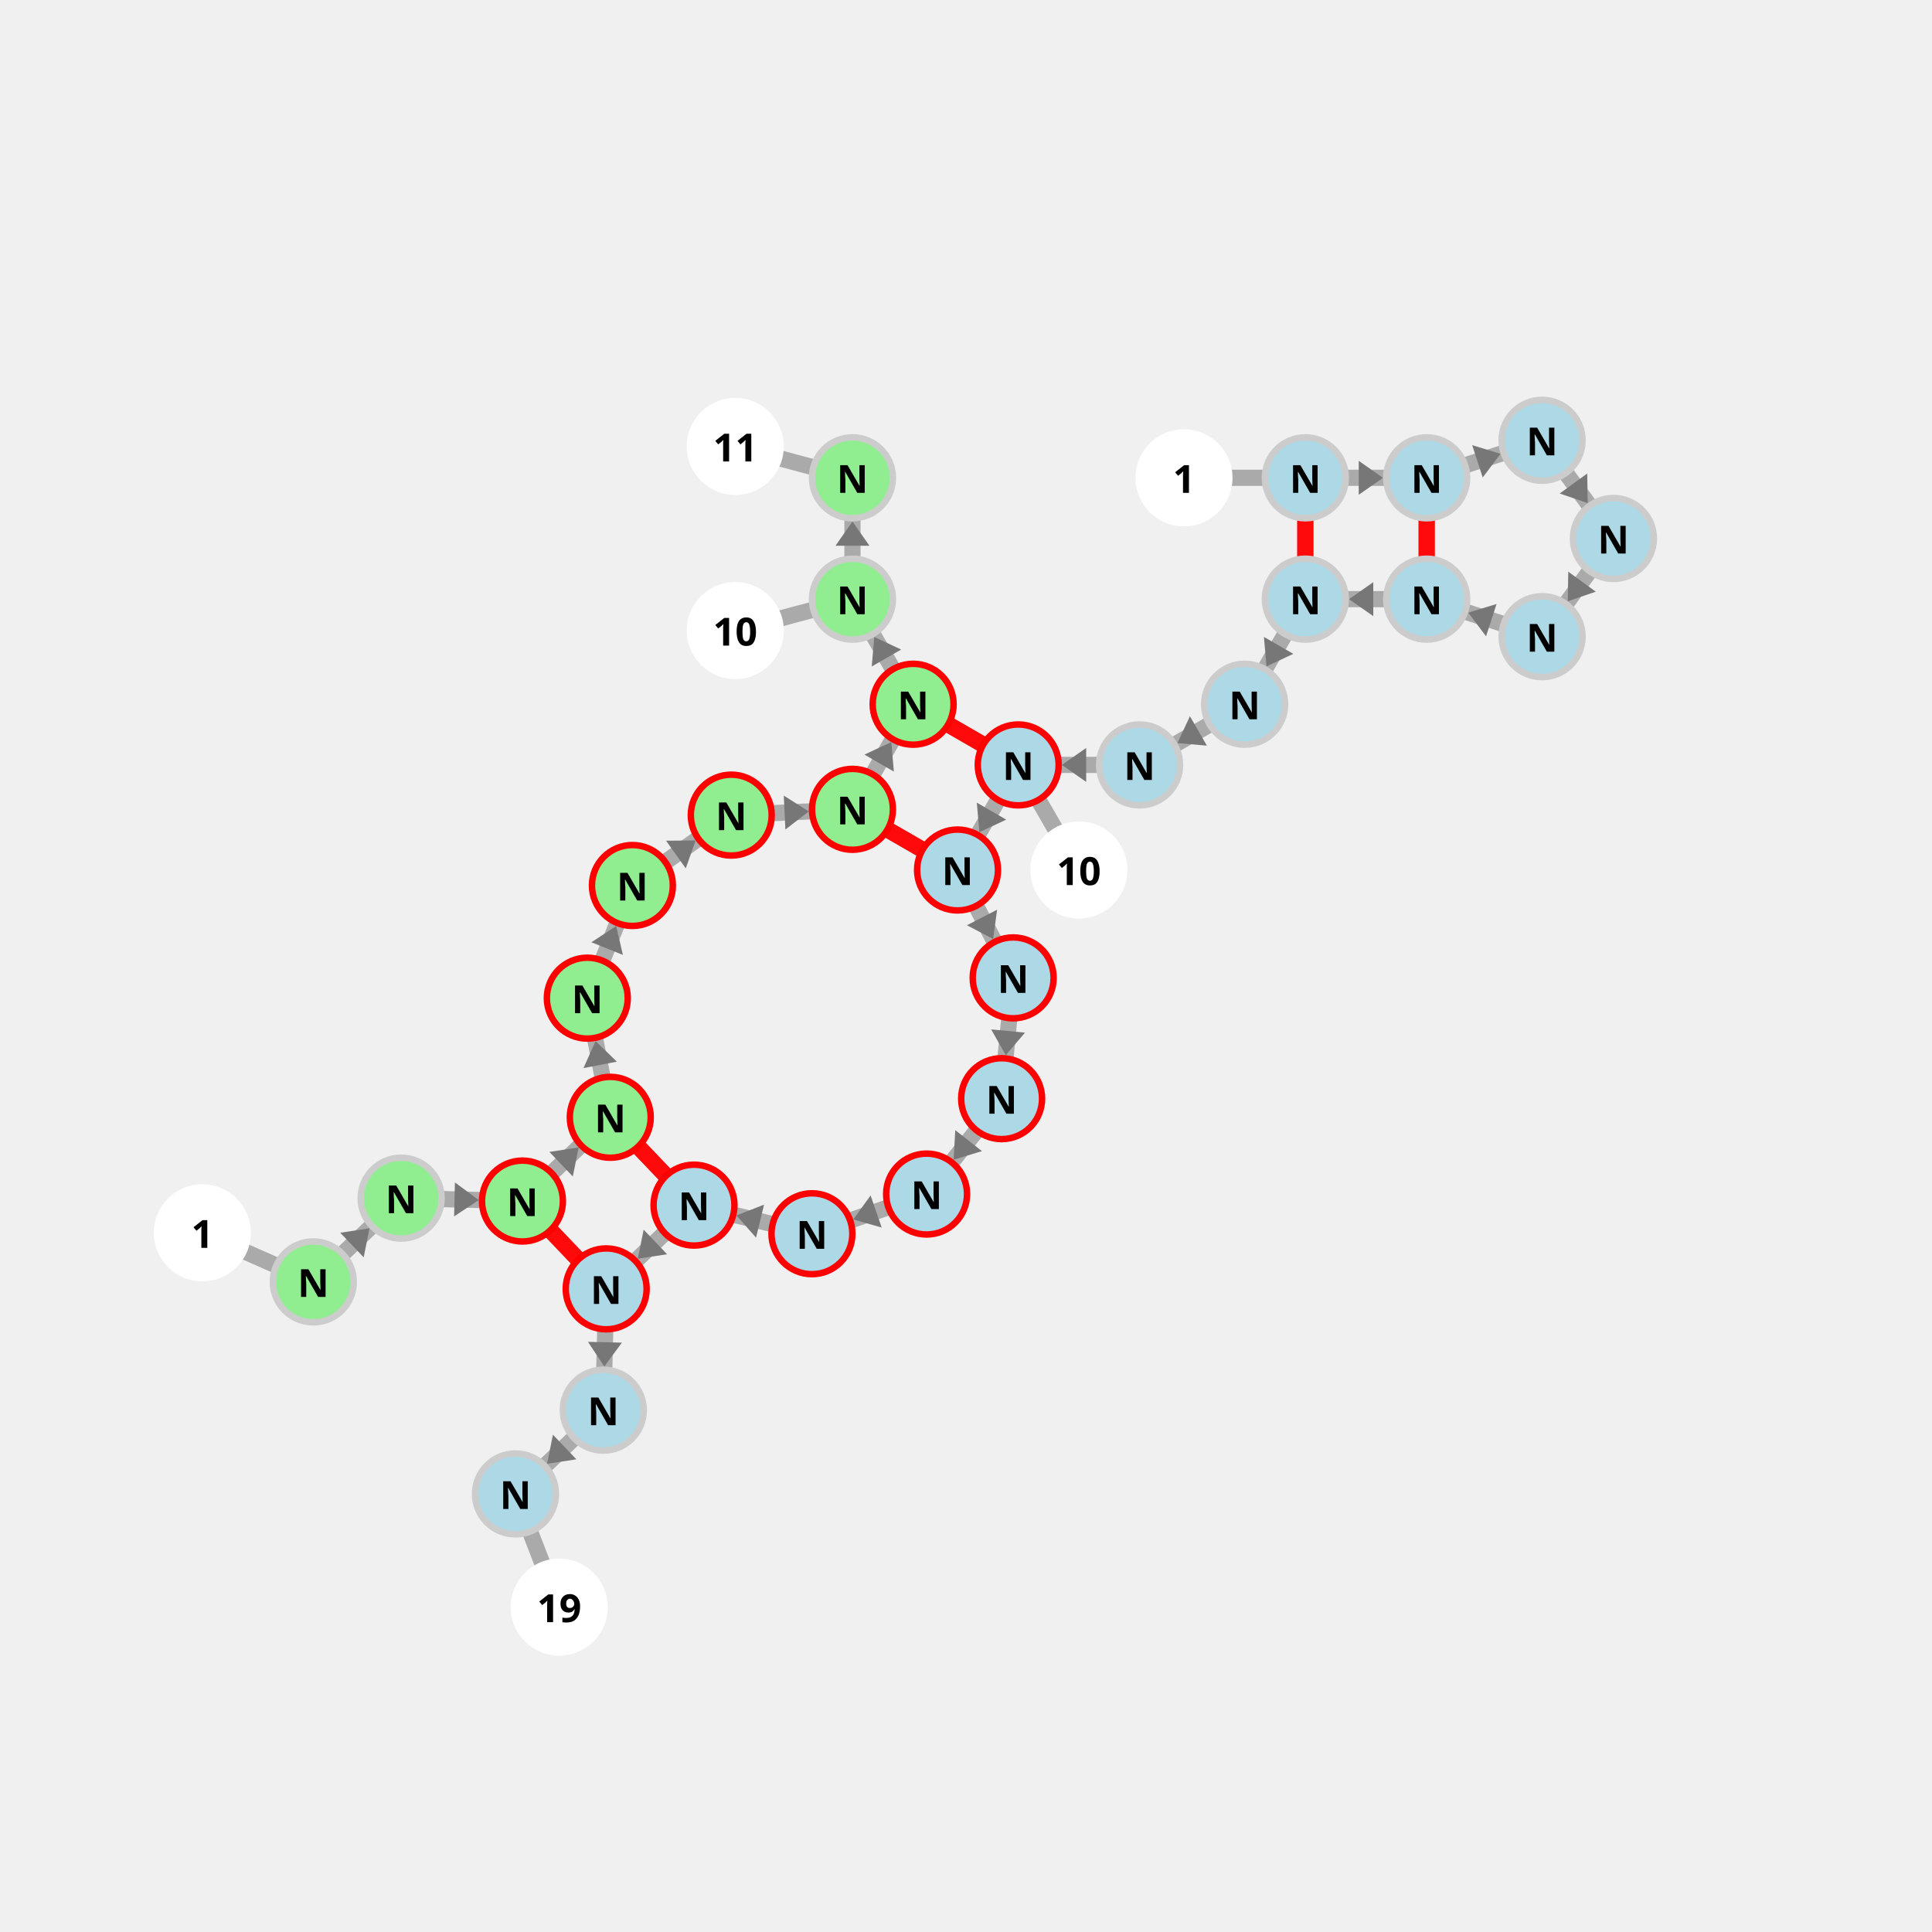
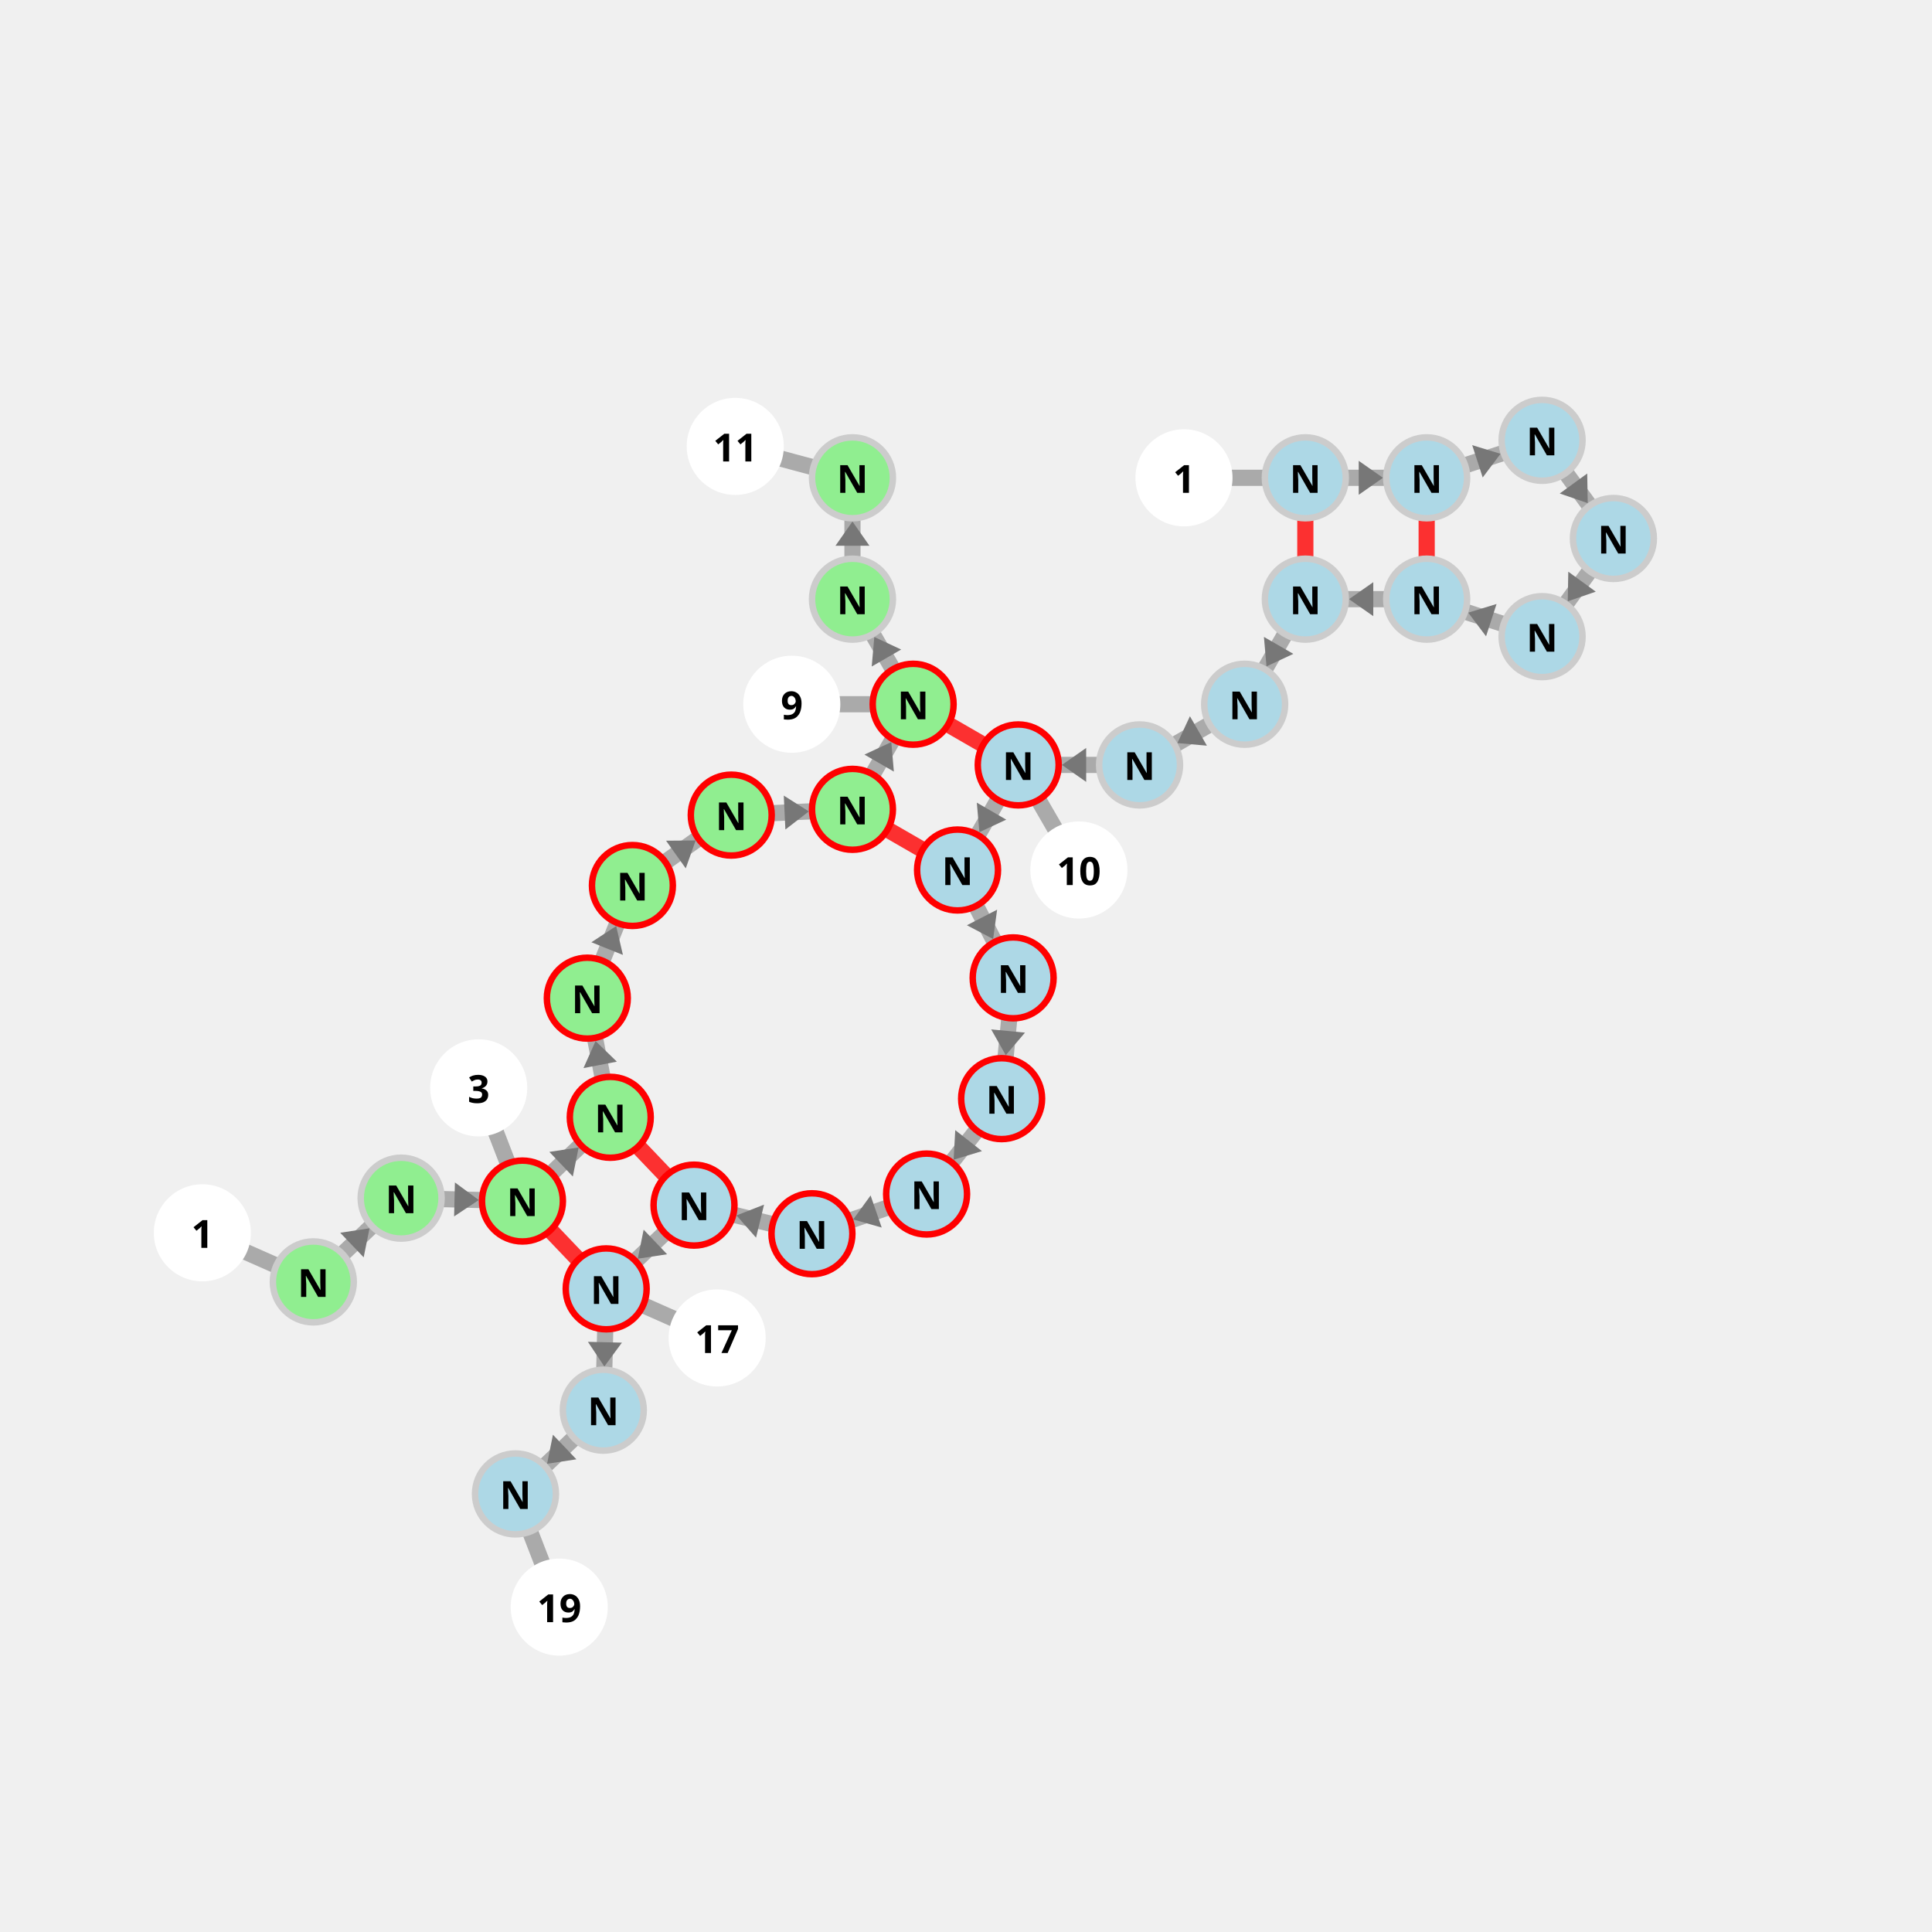
<svg xmlns="http://www.w3.org/2000/svg" viewBox="0 0 300 300">
  <style type="text/css">
 circle.fornac-node, polygon.fornac-node {
  stroke: #ccc;
  stroke-width: 0.8;
  opacity: 1;
  fill: white;
}

path.fornac-directionArrow {
  fill: #777;
  stroke: none;
  stroke-width: 0.8px;
}

g.fornac-plot {
    /* outline: 1px solid red; */
}

circle.fornac-node[base_type="a"] {
  fill: #dbdb8d;
}

circle.fornac-node[base_type="c"] {
  fill: #98df8a;
}

circle.fornac-node[base_type="g"] {
  fill: #ff9896;
}

circle.fornac-node[base_type="u"], circle.fornac-node[base_type="t"] {
  fill: #aec7e8;
}

.fornac-node &gt; text {
     pointer-events: none;
 }

circle.fornac-node[node_type="label"] {
    stroke: transparent;
    stroke-width: 0;
    fill: white;
    display: inline;
}

circle.fornac-node[node_type="protein"] {
    fill: gray;
    fill-opacity: 0.5;
    stroke-width: 4;
}

.fornac-selectedNode &gt; circle.fornac-node {
    stroke: red;
}

text.fornac-nodeLabel {
    font-weight: bold;
    font-family: Tahoma, Geneva, sans-serif;
    font-size: 0.4em;
    color: rgb(100,100,100);
    text-anchor: middle;
    alignment-baseline: middle;
    dominant-baseline: central;
    pointer-events: none;
    -webkit-touch-callout: none;
    -webkit-user-select: none;
    -khtml-user-select: none;
    -moz-user-select: none;
    -ms-user-select: none;
    user-select: none;
}

line.fornac-link {
  stroke: #999;
  stroke-opacity: 0.8;
  stroke-width: 2;
}

line.fornac-link[link_type="pseudoknot"] {
    stroke: red;
}

line.fornac-link[link_type="basepair"] {
  stroke: red;
}

line.fornac-link[link_type="intermolecule"] {
  stroke: blue;
}

line.fornac-link[link_type="chain_chain"] {
  stroke-dasharray: 3,3;
}

line.fornac-link[link_type="fake"] {
  stroke: green;
}

text.fornac-plotLabel {
    font-family: Tahoma, Geneva, sans-serif;
    font-weight: bolder;
    font-size: 1.2em;
    fill: rgba(200, 200, 200, 0.5);
    text-anchor: middle;
    alignment-baseline: central;
}

.fornac-transparent {
    fill: transparent;
    stroke-width: 0;
    stroke-opacity: 0;
    opacity: 0;
    visibility: hidden;
    pointer-events: none;
}

.fornac-dragLine {
  stroke: #999;
  stroke-width: 2;
  pointer-events: none;
}

.fornac-mouseEventHelper &gt; .extent {
  fill-opacity: .1;
  stroke: #fff;
  shape-rendering: crispEdges;
}

.d3-context-menu {
	position: absolute;
	display: none;
	background-color: #f2f2f2;
	border-radius: 4px;

	font-family: Arial, sans-serif;
	font-size: 14px;
	min-width: 150px;
	border: 1px solid #d4d4d4;

	z-index:1200;
}

.d3-context-menu ul {
	list-style-type: none;
	margin: 4px 0px;
	padding: 0px;
	cursor: default;
}

.d3-context-menu ul li {
	padding: 4px 16px;

	-webkit-touch-callout: none; /* iOS Safari */
	-webkit-user-select: none;   /* Chrome/Safari/Opera */
	-khtml-user-select: none;    /* Konqueror */
	-moz-user-select: none;      /* Firefox */
	-ms-user-select: none;       /* Internet Explorer/Edge */
	user-select: none;
}

.d3-context-menu ul li:hover {
	background-color: #4677f8;
	color: #fefefe;
}

.d3-context-menu-selected {
	background-color: #4677f8;
	color: #fefefe;
}

/*
	Header
*/

.d3-context-menu ul li.is-header
.d3-context-menu ul li.is-header:hover {
	background-color: #f2f2f2;
	color: #444;
	font-weight: bold;
	font-style: italic;
}

/*
	Disabled
*/

.d3-context-menu ul li.is-disabled
.d3-context-menu ul li.is-disabled:hover {
	background-color: #f2f2f2;
	color: #888;
	cursor: not-allowed;
}

/*
	Divider
*/

.d3-context-menu ul li.is-divider {
	padding: 0px 0px;
}

.d3-context-menu ul li.is-divider:hover {
	background-color: #f2f2f2;
}

.d3-context-menu ul hr {
	border: 0;
    height: 0;
    border-top: 1px solid rgba(0, 0, 0, 0.1);
    border-bottom: 1px solid rgba(255, 255, 255, 0.3);
}

/*# sourceMappingURL=fornac.css.map*/ 
</style>
  <g class="fornac-plot" transform="translate(77.07398,-51.42303)scale(1.256171,1.256171)">
    <g class="fornac-links">
      <line class="link fornac-link" x1="100" y1="100" x2="100" y2="115" link_type="basepair" pointer-events="all" />
      <line class="link fornac-link" x1="115" y1="100" x2="115" y2="115" link_type="basepair" pointer-events="all" />
      <line class="link fornac-link" x1="100" y1="100" x2="115" y2="100" link_type="backbone" pointer-events="all" />
      <line class="link fornac-link" x1="115" y1="100" x2="129.266" y2="95.365" link_type="backbone" pointer-events="all" />
      <line class="link fornac-link" x1="129.266" y1="95.365" x2="138.083" y2="107.5" link_type="backbone" pointer-events="all" />
      <line class="link fornac-link" x1="138.083" y1="107.5" x2="129.266" y2="119.635" link_type="backbone" pointer-events="all" />
-       <line class="link fornac-link" x1="115" y1="115" x2="115" y2="100" link_type="basepair" pointer-events="all" />
      <line class="link fornac-link" x1="129.266" y1="119.635" x2="115" y2="115" link_type="backbone" pointer-events="all" />
-       <line class="link fornac-link" x1="100" y1="115" x2="100" y2="100" link_type="basepair" pointer-events="all" />
      <line class="link fornac-link" x1="115" y1="115" x2="100" y2="115" link_type="backbone" pointer-events="all" />
      <line class="link fornac-link" x1="100" y1="115" x2="92.5" y2="127.99" link_type="backbone" pointer-events="all" />
      <line class="link fornac-link" x1="92.5" y1="127.99" x2="79.51" y2="135.49" link_type="backbone" pointer-events="all" />
      <line class="link fornac-link" x1="64.51" y1="135.49" x2="51.519" y2="127.99" link_type="basepair" pointer-events="all" />
      <line class="link fornac-link" x1="79.51" y1="135.49" x2="64.51" y2="135.49" link_type="backbone" pointer-events="all" />
      <line class="link fornac-link" x1="57.01" y1="148.481" x2="44.019" y2="140.981" link_type="basepair" pointer-events="all" />
      <line class="link fornac-link" x1="64.51" y1="135.49" x2="57.01" y2="148.481" link_type="backbone" pointer-events="all" />
      <line class="link fornac-link" x1="57.01" y1="148.481" x2="63.883" y2="161.813" link_type="backbone" pointer-events="all" />
      <line class="link fornac-link" x1="63.883" y1="161.813" x2="62.457" y2="176.745" link_type="backbone" pointer-events="all" />
      <line class="link fornac-link" x1="62.457" y1="176.745" x2="53.185" y2="188.536" link_type="backbone" pointer-events="all" />
      <line class="link fornac-link" x1="53.185" y1="188.536" x2="39.01" y2="193.442" link_type="backbone" pointer-events="all" />
      <line class="link fornac-link" x1="24.433" y1="189.906" x2="14.081" y2="179.05" link_type="basepair" pointer-events="all" />
      <line class="link fornac-link" x1="39.01" y1="193.442" x2="24.433" y2="189.906" link_type="backbone" pointer-events="all" />
      <line class="link fornac-link" x1="13.577" y1="200.257" x2="3.225" y2="189.401" link_type="basepair" pointer-events="all" />
      <line class="link fornac-link" x1="24.433" y1="189.906" x2="13.577" y2="200.257" link_type="backbone" pointer-events="all" />
      <line class="link fornac-link" x1="13.577" y1="200.257" x2="13.22" y2="215.253" link_type="backbone" pointer-events="all" />
      <line class="link fornac-link" x1="13.22" y1="215.253" x2="2.364" y2="225.604" link_type="backbone" pointer-events="all" />
      <line class="link fornac-link" x1="-22.626" y1="199.395" x2="-11.77" y2="189.044" link_type="backbone" pointer-events="all" />
-       <line class="link fornac-link" x1="3.225" y1="189.401" x2="13.577" y2="200.257" link_type="basepair" pointer-events="all" />
      <line class="link fornac-link" x1="-11.77" y1="189.044" x2="3.225" y2="189.401" link_type="backbone" pointer-events="all" />
-       <line class="link fornac-link" x1="14.081" y1="179.05" x2="24.433" y2="189.906" link_type="basepair" pointer-events="all" />
      <line class="link fornac-link" x1="3.225" y1="189.401" x2="14.081" y2="179.05" link_type="backbone" pointer-events="all" />
      <line class="link fornac-link" x1="14.081" y1="179.05" x2="11.243" y2="164.321" link_type="backbone" pointer-events="all" />
      <line class="link fornac-link" x1="11.243" y1="164.321" x2="16.818" y2="150.395" link_type="backbone" pointer-events="all" />
      <line class="link fornac-link" x1="16.818" y1="150.395" x2="29.036" y2="141.694" link_type="backbone" pointer-events="all" />
-       <line class="link fornac-link" x1="44.019" y1="140.981" x2="57.01" y2="148.481" link_type="basepair" pointer-events="all" />
      <line class="link fornac-link" x1="29.036" y1="141.694" x2="44.019" y2="140.981" link_type="backbone" pointer-events="all" />
-       <line class="link fornac-link" x1="51.519" y1="127.99" x2="64.51" y2="135.49" link_type="basepair" pointer-events="all" />
      <line class="link fornac-link" x1="44.019" y1="140.981" x2="51.519" y2="127.99" link_type="backbone" pointer-events="all" />
      <line class="link fornac-link" x1="51.519" y1="127.99" x2="44.019" y2="115" link_type="backbone" pointer-events="all" />
      <line class="link fornac-link" x1="44.019" y1="115" x2="44.019" y2="100" link_type="backbone" pointer-events="all" />
      <line class="link fornac-link" x1="100" y1="100" x2="85" y2="100" link_type="label_link" pointer-events="all" />
      <line class="link fornac-link" x1="115" y1="100" x2="112.653" y2="85.185" link_type="label_link" pointer-events="all" style="display:none" />
      <line class="link fornac-link" x1="129.266" y1="95.365" x2="133.901" y2="81.099" link_type="label_link" pointer-events="all" style="display:none" />
      <line class="link fornac-link" x1="138.083" y1="107.5" x2="153.083" y2="107.5" link_type="label_link" pointer-events="all" style="display:none" />
      <line class="link fornac-link" x1="129.266" y1="119.635" x2="133.901" y2="133.901" link_type="label_link" pointer-events="all" style="display:none" />
      <line class="link fornac-link" x1="115" y1="115" x2="112.653" y2="129.815" link_type="label_link" pointer-events="all" style="display:none" />
      <line class="link fornac-link" x1="100" y1="115" x2="107.5" y2="127.99" link_type="label_link" pointer-events="all" style="display:none" />
      <line class="link fornac-link" x1="92.5" y1="127.99" x2="103.107" y2="138.597" link_type="label_link" pointer-events="all" style="display:none" />
      <line class="link fornac-link" x1="79.51" y1="135.49" x2="83.392" y2="149.979" link_type="label_link" pointer-events="all" style="display:none" />
      <line class="link fornac-link" x1="64.51" y1="135.49" x2="72.01" y2="148.481" link_type="label_link" pointer-events="all" />
      <line class="link fornac-link" x1="57.01" y1="148.481" x2="72.005" y2="148.838" link_type="label_link" pointer-events="all" style="display:none" />
      <line class="link fornac-link" x1="63.883" y1="161.813" x2="78.612" y2="158.975" link_type="label_link" pointer-events="all" style="display:none" />
      <line class="link fornac-link" x1="62.457" y1="176.745" x2="76.383" y2="182.32" link_type="label_link" pointer-events="all" style="display:none" />
      <line class="link fornac-link" x1="53.185" y1="188.536" x2="61.886" y2="200.755" link_type="label_link" pointer-events="all" style="display:none" />
      <line class="link fornac-link" x1="39.01" y1="193.442" x2="39.724" y2="208.425" link_type="label_link" pointer-events="all" style="display:none" />
      <line class="link fornac-link" x1="24.433" y1="189.906" x2="28.315" y2="204.395" link_type="label_link" pointer-events="all" style="display:none" />
-       <line class="link fornac-link" x1="13.577" y1="200.257" x2="27.294" y2="206.325" link_type="label_link" pointer-events="all" style="display:none" />
+       <line class="link fornac-link" x1="13.577" y1="200.257" x2="27.294" y2="206.325" link_type="label_link" pointer-events="all" />
      <line class="link fornac-link" x1="13.22" y1="215.253" x2="26.937" y2="221.321" link_type="label_link" pointer-events="all" style="display:none" />
      <line class="link fornac-link" x1="2.364" y1="225.604" x2="7.772" y2="239.595" link_type="label_link" pointer-events="all" />
      <line class="link fornac-link" x1="-12.632" y1="225.247" x2="-18.701" y2="238.965" link_type="label_link" pointer-events="all" style="display:none" />
      <line class="link fornac-link" x1="-22.983" y1="214.391" x2="-36.974" y2="219.8" link_type="label_link" pointer-events="all" style="display:none" />
      <line class="link fornac-link" x1="-22.626" y1="199.395" x2="-36.344" y2="193.327" link_type="label_link" pointer-events="all" />
      <line class="link fornac-link" x1="-11.77" y1="189.044" x2="-17.179" y2="175.053" link_type="label_link" pointer-events="all" style="display:none" />
-       <line class="link fornac-link" x1="3.225" y1="189.401" x2="-2.183" y2="175.41" link_type="label_link" pointer-events="all" style="display:none" />
+       <line class="link fornac-link" x1="3.225" y1="189.401" x2="-2.183" y2="175.41" link_type="label_link" pointer-events="all" />
      <line class="link fornac-link" x1="14.081" y1="179.05" x2="-0.206" y2="174.482" link_type="label_link" pointer-events="all" style="display:none" />
      <line class="link fornac-link" x1="11.243" y1="164.321" x2="-3.689" y2="162.895" link_type="label_link" pointer-events="all" style="display:none" />
      <line class="link fornac-link" x1="16.818" y1="150.395" x2="5.027" y2="141.123" link_type="label_link" pointer-events="all" style="display:none" />
      <line class="link fornac-link" x1="29.036" y1="141.694" x2="24.13" y2="127.519" link_type="label_link" pointer-events="all" style="display:none" />
      <line class="link fornac-link" x1="44.019" y1="140.981" x2="36.212" y2="128.173" link_type="label_link" pointer-events="all" style="display:none" />
-       <line class="link fornac-link" x1="51.519" y1="127.99" x2="36.519" y2="127.99" link_type="label_link" pointer-events="all" style="display:none" />
-       <line class="link fornac-link" x1="44.019" y1="115" x2="29.53" y2="118.882" link_type="label_link" pointer-events="all" />
+       <line class="link fornac-link" x1="51.519" y1="127.99" x2="36.519" y2="127.99" link_type="label_link" pointer-events="all" />
+       <line class="link fornac-link" x1="44.019" y1="115" x2="29.53" y2="118.882" link_type="label_link" pointer-events="all" style="display:none" />
      <line class="link fornac-link" x1="44.019" y1="100" x2="29.53" y2="96.118" link_type="label_link" pointer-events="all" />
    </g>
    <g class="fornac-nodes">
      <g class="gnode" struct_name="empty" transform="translate(100,100)" num="n1" rnum="n32">
        <path class="fornac-directionArrow" node_num="1" />
        <circle class="fornac-node" node_type="nucleotide" node_num="1" r="5" style="fill: lightblue;" />
        <text class="fornac-nodeLabel" label_type="nucleotide">N</text>
      </g>
      <g class="gnode" struct_name="empty" transform="translate(115,100)" num="n2" rnum="n31">
        <path class="fornac-directionArrow" node_num="2" d="M-8.4,-2.1L-5.4,0L-8.4,2.1" />
        <circle class="fornac-node" node_type="nucleotide" node_num="2" r="5" style="fill: lightblue;" />
        <text class="fornac-nodeLabel" label_type="nucleotide">N</text>
      </g>
      <g class="gnode" struct_name="empty" transform="translate(129.2658,95.36475)" num="n3" rnum="n30">
        <path class="fornac-directionArrow" node_num="3" d="M-8.638,0.599L-5.136,1.669L-7.34,4.593" />
        <circle class="fornac-node" node_type="nucleotide" node_num="3" r="5" style="fill: lightblue;" />
        <text class="fornac-nodeLabel" label_type="nucleotide">N</text>
      </g>
      <g class="gnode" struct_name="empty" transform="translate(138.0826,107.5)" num="n4" rnum="n29">
        <path class="fornac-directionArrow" node_num="4" d="M-3.238,-8.03L-3.174,-4.369L-6.636,-5.561" />
        <circle class="fornac-node" node_type="nucleotide" node_num="4" r="5" style="fill: lightblue;" />
        <text class="fornac-nodeLabel" label_type="nucleotide">N</text>
      </g>
      <g class="gnode" struct_name="empty" transform="translate(129.2658,119.6353)" num="n5" rnum="n28">
        <path class="fornac-directionArrow" node_num="5" d="M6.636,-5.561L3.174,-4.369L3.238,-8.03" />
        <circle class="fornac-node" node_type="nucleotide" node_num="5" r="5" style="fill: lightblue;" />
        <text class="fornac-nodeLabel" label_type="nucleotide">N</text>
      </g>
      <g class="gnode" struct_name="empty" transform="translate(115,115)" num="n6" rnum="n27">
        <path class="fornac-directionArrow" node_num="6" d="M7.34,4.593L5.136,1.669L8.638,0.599" />
        <circle class="fornac-node" node_type="nucleotide" node_num="6" r="5" style="fill: lightblue;" />
        <text class="fornac-nodeLabel" label_type="nucleotide">N</text>
      </g>
      <g class="gnode" struct_name="empty" transform="translate(100,115)" num="n7" rnum="n26">
        <path class="fornac-directionArrow" node_num="7" d="M8.4,2.1L5.4,0L8.4,-2.1" />
        <circle class="fornac-node" node_type="nucleotide" node_num="7" r="5" style="fill: lightblue;" />
        <text class="fornac-nodeLabel" label_type="nucleotide">N</text>
      </g>
      <g class="gnode" struct_name="empty" transform="translate(92.5,127.9904)" num="n8" rnum="n25">
        <path class="fornac-directionArrow" node_num="8" d="M6.019,-6.225L2.7,-4.677L2.381,-8.325" />
        <circle class="fornac-node" node_type="nucleotide" node_num="8" r="5" style="fill: lightblue;" />
        <text class="fornac-nodeLabel" label_type="nucleotide">N</text>
      </g>
      <g class="gnode" struct_name="empty" transform="translate(79.50962,135.4904)" num="n9" rnum="n24">
        <path class="fornac-directionArrow" node_num="9" d="M8.325,-2.381L4.677,-2.7L6.225,-6.019" />
        <circle class="fornac-node" node_type="nucleotide" node_num="9" r="5" style="fill: lightblue;" />
        <text class="fornac-nodeLabel" label_type="nucleotide">N</text>
      </g>
      <g class="gnode" struct_name="empty" transform="translate(64.50962,135.4904)" num="n10" rnum="n23">
        <path class="fornac-directionArrow" node_num="10" d="M8.4,2.1L5.4,-1.0231815394945444e-14L8.4,-2.1" />
        <circle class="fornac-node" node_type="nucleotide" node_num="10" r="5" style="fill: lightblue;stroke: red;" />
        <text class="fornac-nodeLabel" label_type="nucleotide">N</text>
      </g>
      <g class="gnode" struct_name="empty" transform="translate(57.00962,148.4808)" num="n11" rnum="n22">
        <path class="fornac-directionArrow" node_num="11" d="M6.019,-6.225L2.7,-4.677L2.381,-8.325" />
        <circle class="fornac-node" node_type="nucleotide" node_num="11" r="5" style="fill: lightblue;stroke: red;" />
        <text class="fornac-nodeLabel" label_type="nucleotide">N</text>
      </g>
      <g class="gnode" struct_name="empty" transform="translate(63.88302,161.8133)" num="n12" rnum="n21">
        <path class="fornac-directionArrow" node_num="12" d="M-1.983,-8.428L-2.474,-4.8L-5.716,-6.504" />
        <circle class="fornac-node" node_type="nucleotide" node_num="12" r="5" style="fill: lightblue;stroke: red;" />
        <text class="fornac-nodeLabel" label_type="nucleotide">N</text>
      </g>
      <g class="gnode" struct_name="empty" transform="translate(62.45718,176.7454)" num="n13" rnum="n20">
        <path class="fornac-directionArrow" node_num="13" d="M2.889,-8.162L0.513,-5.376L-1.292,-8.562" />
        <circle class="fornac-node" node_type="nucleotide" node_num="13" r="5" style="fill: lightblue;stroke: red;" />
        <text class="fornac-nodeLabel" label_type="nucleotide">N</text>
      </g>
      <g class="gnode" struct_name="empty" transform="translate(53.18479,188.5362)" num="n14" rnum="n19">
        <path class="fornac-directionArrow" node_num="14" d="M6.843,-5.305L3.338,-4.245L3.542,-7.901" />
        <circle class="fornac-node" node_type="nucleotide" node_num="14" r="5" style="fill: lightblue;stroke: red;" />
        <text class="fornac-nodeLabel" label_type="nucleotide">N</text>
      </g>
      <g class="gnode" struct_name="empty" transform="translate(39.00978,193.4422)" num="n15" rnum="n18">
        <path class="fornac-directionArrow" node_num="15" d="M8.625,-0.763L5.103,-1.766L7.251,-4.732" />
        <circle class="fornac-node" node_type="nucleotide" node_num="15" r="5" style="fill: lightblue;stroke: red;" />
        <text class="fornac-nodeLabel" label_type="nucleotide">N</text>
      </g>
      <g class="gnode" struct_name="empty" transform="translate(24.43261,189.9058)" num="n16" rnum="n17">
        <path class="fornac-directionArrow" node_num="16" d="M7.668,4.021L5.248,1.273L8.658,-0.06" />
        <circle class="fornac-node" node_type="nucleotide" node_num="16" r="5" style="fill: lightblue;stroke: red;" />
        <text class="fornac-nodeLabel" label_type="nucleotide">N</text>
      </g>
      <g class="gnode" struct_name="empty" transform="translate(13.57659,200.257)" num="n17" rnum="n16">
        <path class="fornac-directionArrow" node_num="17" d="M7.529,-4.277L3.908,-3.726L4.63,-7.317" />
        <circle class="fornac-node" node_type="nucleotide" node_num="17" r="5" style="fill: lightblue;stroke: red;" />
        <text class="fornac-nodeLabel" label_type="nucleotide">N</text>
      </g>
      <g class="gnode" struct_name="empty" transform="translate(13.21963,215.2527)" num="n18" rnum="n15">
        <path class="fornac-directionArrow" node_num="18" d="M2.299,-8.348L0.129,-5.398L-1.9,-8.448" />
        <circle class="fornac-node" node_type="nucleotide" node_num="18" r="5" style="fill: lightblue;" />
        <text class="fornac-nodeLabel" label_type="nucleotide">N</text>
      </g>
      <g class="gnode" struct_name="empty" transform="translate(2.363619,225.6039)" num="n19" rnum="n14">
        <path class="fornac-directionArrow" node_num="19" d="M7.529,-4.277L3.908,-3.726L4.63,-7.317" />
        <circle class="fornac-node" node_type="nucleotide" node_num="19" r="5" style="fill: lightblue;" />
        <text class="fornac-nodeLabel" label_type="nucleotide">N</text>
      </g>
      <g class="gnode" struct_name="empty" transform="translate(-12.63213,225.247)" num="n20" rnum="n13">
        <text class="fornac-nodeLabel" label_type="middle" />
      </g>
      <g class="gnode" struct_name="empty" transform="translate(-22.98332,214.391)" num="n21" rnum="n12">
        <text class="fornac-nodeLabel" label_type="middle" />
      </g>
      <g class="gnode" struct_name="empty" transform="translate(-22.62635,199.3952)" num="n22" rnum="n11">
        <path class="fornac-directionArrow" node_num="22" />
        <circle class="fornac-node" node_type="nucleotide" node_num="22" r="5" style="fill: lightgreen;" />
        <text class="fornac-nodeLabel" label_type="nucleotide">N</text>
      </g>
      <g class="gnode" struct_name="empty" transform="translate(-11.77034,189.044)" num="n23" rnum="n10">
        <path class="fornac-directionArrow" node_num="23" d="M-7.529,4.277L-3.908,3.726L-4.63,7.317" />
        <circle class="fornac-node" node_type="nucleotide" node_num="23" r="5" style="fill: lightgreen;" />
        <text class="fornac-nodeLabel" label_type="nucleotide">N</text>
      </g>
      <g class="gnode" struct_name="empty" transform="translate(3.22541,189.401)" num="n24" rnum="n9">
        <path class="fornac-directionArrow" node_num="24" d="M-8.348,-2.299L-5.398,-0.129L-8.448,1.9" />
        <circle class="fornac-node" node_type="nucleotide" node_num="24" r="5" style="fill: lightgreen;stroke: red;" />
        <text class="fornac-nodeLabel" label_type="nucleotide">N</text>
      </g>
      <g class="gnode" struct_name="empty" transform="translate(14.08142,179.0498)" num="n25" rnum="n8">
        <path class="fornac-directionArrow" node_num="25" d="M-7.529,4.277L-3.908,3.726L-4.63,7.317" />
        <circle class="fornac-node" node_type="nucleotide" node_num="25" r="5" style="fill: lightgreen;stroke: red;" />
        <text class="fornac-nodeLabel" label_type="nucleotide">N</text>
      </g>
      <g class="gnode" struct_name="empty" transform="translate(11.24265,164.3209)" num="n26" rnum="n7">
        <path class="fornac-directionArrow" node_num="26" d="M-0.472,8.646L1.022,5.302L3.652,7.851" />
        <circle class="fornac-node" node_type="nucleotide" node_num="26" r="5" style="fill: lightgreen;stroke: red;" />
        <text class="fornac-nodeLabel" label_type="nucleotide">N</text>
      </g>
      <g class="gnode" struct_name="empty" transform="translate(16.81759,150.3953)" num="n27" rnum="n6">
        <path class="fornac-directionArrow" node_num="27" d="M-5.072,7.018L-2.007,5.013L-1.172,8.579" />
        <circle class="fornac-node" node_type="nucleotide" node_num="27" r="5" style="fill: lightgreen;stroke: red;" />
        <text class="fornac-nodeLabel" label_type="nucleotide">N</text>
      </g>
      <g class="gnode" struct_name="empty" transform="translate(29.03623,141.6945)" num="n28" rnum="n5">
        <path class="fornac-directionArrow" node_num="28" d="M-8.061,3.162L-4.399,3.132L-5.624,6.583" />
        <circle class="fornac-node" node_type="nucleotide" node_num="28" r="5" style="fill: lightgreen;stroke: red;" />
        <text class="fornac-nodeLabel" label_type="nucleotide">N</text>
      </g>
      <g class="gnode" struct_name="empty" transform="translate(44.01924,140.9808)" num="n29" rnum="n4">
        <path class="fornac-directionArrow" node_num="29" d="M-8.49,-1.698L-5.394,0.257L-8.291,2.497" />
        <circle class="fornac-node" node_type="nucleotide" node_num="29" r="5" style="fill: lightgreen;stroke: red;" />
        <text class="fornac-nodeLabel" label_type="nucleotide">N</text>
      </g>
      <g class="gnode" struct_name="empty" transform="translate(51.51924,127.9904)" num="n30" rnum="n3">
        <path class="fornac-directionArrow" node_num="30" d="M-6.019,6.225L-2.7,4.677L-2.381,8.325" />
        <circle class="fornac-node" node_type="nucleotide" node_num="30" r="5" style="fill: lightgreen;stroke: red;" />
        <text class="fornac-nodeLabel" label_type="nucleotide">N</text>
      </g>
      <g class="gnode" struct_name="empty" transform="translate(44.01924,115)" num="n31" rnum="n2">
        <path class="fornac-directionArrow" node_num="31" d="M2.381,8.325L2.7,4.677L6.019,6.225" />
        <circle class="fornac-node" node_type="nucleotide" node_num="31" r="5" style="fill: lightgreen;" />
        <text class="fornac-nodeLabel" label_type="nucleotide">N</text>
      </g>
      <g class="gnode" struct_name="empty" transform="translate(44.01924,100)" num="n32" rnum="n1">
        <path class="fornac-directionArrow" node_num="32" d="M-2.1,8.4L2.0463630789890888e-14,5.4L2.1,8.4" />
        <circle class="fornac-node" node_type="nucleotide" node_num="32" r="5" style="fill: lightgreen;" />
        <text class="fornac-nodeLabel" label_type="nucleotide">N</text>
      </g>
      <g class="gnode" struct_name="empty" transform="translate(85,100)" num="n-1" rnum="n34">
        <circle class="fornac-node" r="6" node_type="label" node_num="-1" />
        <text class="fornac-nodeLabel" label_type="label">1</text>
      </g>
      <g class="gnode" struct_name="empty" transform="translate(112.6535,85.18467)" num="n-1" rnum="n34" style="display:none">
        <circle class="fornac-node" r="6" node_type="label" node_num="-1" />
        <text class="fornac-nodeLabel" label_type="label">0</text>
      </g>
      <g class="gnode" struct_name="empty" transform="translate(133.9011,81.0989)" num="n-1" rnum="n34" style="display:none">
        <circle class="fornac-node" r="6" node_type="label" node_num="-1" />
        <text class="fornac-nodeLabel" label_type="label">0</text>
      </g>
      <g class="gnode" struct_name="empty" transform="translate(153.0826,107.5)" num="n-1" rnum="n34" style="display:none">
        <circle class="fornac-node" r="6" node_type="label" node_num="-1" />
        <text class="fornac-nodeLabel" label_type="label">0</text>
      </g>
      <g class="gnode" struct_name="empty" transform="translate(133.9011,133.9011)" num="n-1" rnum="n34" style="display:none">
        <circle class="fornac-node" r="6" node_type="label" node_num="-1" />
        <text class="fornac-nodeLabel" label_type="label">0</text>
      </g>
      <g class="gnode" struct_name="empty" transform="translate(112.6535,129.8153)" num="n-1" rnum="n34" style="display:none">
        <circle class="fornac-node" r="6" node_type="label" node_num="-1" />
        <text class="fornac-nodeLabel" label_type="label">0</text>
      </g>
      <g class="gnode" struct_name="empty" transform="translate(107.5,127.9904)" num="n-1" rnum="n34" style="display:none">
        <circle class="fornac-node" r="6" node_type="label" node_num="-1" />
        <text class="fornac-nodeLabel" label_type="label">0</text>
      </g>
      <g class="gnode" struct_name="empty" transform="translate(103.1066,138.597)" num="n-1" rnum="n34" style="display:none">
        <circle class="fornac-node" r="6" node_type="label" node_num="-1" />
        <text class="fornac-nodeLabel" label_type="label">0</text>
      </g>
      <g class="gnode" struct_name="empty" transform="translate(83.3919,149.9793)" num="n-1" rnum="n34" style="display:none">
        <circle class="fornac-node" r="6" node_type="label" node_num="-1" />
        <text class="fornac-nodeLabel" label_type="label">0</text>
      </g>
      <g class="gnode" struct_name="empty" transform="translate(72.00962,148.4808)" num="n-1" rnum="n34">
        <circle class="fornac-node" r="6" node_type="label" node_num="-1" />
        <text class="fornac-nodeLabel" label_type="label">10</text>
      </g>
      <g class="gnode" struct_name="empty" transform="translate(72.00537,148.8377)" num="n-1" rnum="n34" style="display:none">
        <circle class="fornac-node" r="6" node_type="label" node_num="-1" />
        <text class="fornac-nodeLabel" label_type="label">0</text>
      </g>
      <g class="gnode" struct_name="empty" transform="translate(78.61195,158.9745)" num="n-1" rnum="n34" style="display:none">
        <circle class="fornac-node" r="6" node_type="label" node_num="-1" />
        <text class="fornac-nodeLabel" label_type="label">0</text>
      </g>
      <g class="gnode" struct_name="empty" transform="translate(76.3827,182.3203)" num="n-1" rnum="n34" style="display:none">
        <circle class="fornac-node" r="6" node_type="label" node_num="-1" />
        <text class="fornac-nodeLabel" label_type="label">0</text>
      </g>
      <g class="gnode" struct_name="empty" transform="translate(61.88564,200.7548)" num="n-1" rnum="n34" style="display:none">
        <circle class="fornac-node" r="6" node_type="label" node_num="-1" />
        <text class="fornac-nodeLabel" label_type="label">0</text>
      </g>
      <g class="gnode" struct_name="empty" transform="translate(39.72351,208.4252)" num="n-1" rnum="n34" style="display:none">
        <circle class="fornac-node" r="6" node_type="label" node_num="-1" />
        <text class="fornac-nodeLabel" label_type="label">0</text>
      </g>
      <g class="gnode" struct_name="empty" transform="translate(28.31489,204.3947)" num="n-1" rnum="n34" style="display:none">
        <circle class="fornac-node" r="6" node_type="label" node_num="-1" />
        <text class="fornac-nodeLabel" label_type="label">0</text>
      </g>
-       <g class="gnode" struct_name="empty" transform="translate(27.29426,206.3254)" num="n-1" rnum="n34" style="display:none">
-         <circle class="fornac-node" r="6" node_type="label" node_num="-1" />
-         <text class="fornac-nodeLabel" label_type="label">0</text>
+       <g class="gnode" struct_name="empty" transform="translate(27.29426,206.3254)" num="n-1" rnum="n34">
+         <circle class="fornac-node" r="6" node_type="label" node_num="-1" />
+         <text class="fornac-nodeLabel" label_type="label">17</text>
      </g>
      <g class="gnode" struct_name="empty" transform="translate(26.93729,221.3212)" num="n-1" rnum="n34" style="display:none">
        <circle class="fornac-node" r="6" node_type="label" node_num="-1" />
        <text class="fornac-nodeLabel" label_type="label">0</text>
      </g>
      <g class="gnode" struct_name="empty" transform="translate(7.772452,239.5948)" num="n-1" rnum="n34">
        <circle class="fornac-node" r="6" node_type="label" node_num="-1" />
        <text class="fornac-nodeLabel" label_type="label">19</text>
      </g>
      <g class="gnode" struct_name="empty" transform="translate(-18.70055,238.9646)" num="n-1" rnum="n34" style="display:none">
        <circle class="fornac-node" r="6" node_type="label" node_num="-1" />
        <text class="fornac-nodeLabel" label_type="label">0</text>
      </g>
      <g class="gnode" struct_name="empty" transform="translate(-36.97419,219.7998)" num="n-1" rnum="n34" style="display:none">
        <circle class="fornac-node" r="6" node_type="label" node_num="-1" />
        <text class="fornac-nodeLabel" label_type="label">0</text>
      </g>
      <g class="gnode" struct_name="empty" transform="translate(-36.34402,193.3268)" num="n-1" rnum="n34">
        <circle class="fornac-node" r="6" node_type="label" node_num="-1" />
        <text class="fornac-nodeLabel" label_type="label">1</text>
      </g>
      <g class="gnode" struct_name="empty" transform="translate(-17.17917,175.0531)" num="n-1" rnum="n34" style="display:none">
        <circle class="fornac-node" r="6" node_type="label" node_num="-1" />
        <text class="fornac-nodeLabel" label_type="label">0</text>
      </g>
-       <g class="gnode" struct_name="empty" transform="translate(-2.183423,175.4101)" num="n-1" rnum="n34" style="display:none">
-         <circle class="fornac-node" r="6" node_type="label" node_num="-1" />
-         <text class="fornac-nodeLabel" label_type="label">0</text>
+       <g class="gnode" struct_name="empty" transform="translate(-2.183423,175.4101)" num="n-1" rnum="n34">
+         <circle class="fornac-node" r="6" node_type="label" node_num="-1" />
+         <text class="fornac-nodeLabel" label_type="label">3</text>
      </g>
      <g class="gnode" struct_name="empty" transform="translate(-0.2063295,174.4825)" num="n-1" rnum="n34" style="display:none">
        <circle class="fornac-node" r="6" node_type="label" node_num="-1" />
        <text class="fornac-nodeLabel" label_type="label">0</text>
      </g>
      <g class="gnode" struct_name="empty" transform="translate(-3.689427,162.895)" num="n-1" rnum="n34" style="display:none">
        <circle class="fornac-node" r="6" node_type="label" node_num="-1" />
        <text class="fornac-nodeLabel" label_type="label">0</text>
      </g>
      <g class="gnode" struct_name="empty" transform="translate(5.026792,141.123)" num="n-1" rnum="n34" style="display:none">
        <circle class="fornac-node" r="6" node_type="label" node_num="-1" />
        <text class="fornac-nodeLabel" label_type="label">0</text>
      </g>
      <g class="gnode" struct_name="empty" transform="translate(24.13021,127.5195)" num="n-1" rnum="n34" style="display:none">
        <circle class="fornac-node" r="6" node_type="label" node_num="-1" />
        <text class="fornac-nodeLabel" label_type="label">0</text>
      </g>
      <g class="gnode" struct_name="empty" transform="translate(36.21222,128.1725)" num="n-1" rnum="n34" style="display:none">
        <circle class="fornac-node" r="6" node_type="label" node_num="-1" />
        <text class="fornac-nodeLabel" label_type="label">0</text>
      </g>
-       <g class="gnode" struct_name="empty" transform="translate(36.51924,127.9904)" num="n-1" rnum="n34" style="display:none">
-         <circle class="fornac-node" r="6" node_type="label" node_num="-1" />
-         <text class="fornac-nodeLabel" label_type="label">0</text>
-       </g>
-       <g class="gnode" struct_name="empty" transform="translate(29.53035,118.8823)" num="n-1" rnum="n34">
-         <circle class="fornac-node" r="6" node_type="label" node_num="-1" />
-         <text class="fornac-nodeLabel" label_type="label">10</text>
+       <g class="gnode" struct_name="empty" transform="translate(36.51924,127.9904)" num="n-1" rnum="n34">
+         <circle class="fornac-node" r="6" node_type="label" node_num="-1" />
+         <text class="fornac-nodeLabel" label_type="label">9</text>
+       </g>
+       <g class="gnode" struct_name="empty" transform="translate(29.53035,118.8823)" num="n-1" rnum="n34" style="display:none">
+         <circle class="fornac-node" r="6" node_type="label" node_num="-1" />
+         <text class="fornac-nodeLabel" label_type="label">0</text>
      </g>
      <g class="gnode" struct_name="empty" transform="translate(29.53035,96.11771)" num="n-1" rnum="n34">
        <circle class="fornac-node" r="6" node_type="label" node_num="-1" />
        <text class="fornac-nodeLabel" label_type="label">11</text>
      </g>
      <g class="gnode" transform="translate(107.5,107.5)" num="n-1" rnum="n34">
        <text class="fornac-nodeLabel" label_type="middle" />
      </g>
      <g class="gnode" transform="translate(54.26443,138.2356)" num="n-1" rnum="n34">
        <text class="fornac-nodeLabel" label_type="middle" />
      </g>
      <g class="gnode" transform="translate(13.82901,189.6534)" num="n-1" rnum="n34">
        <text class="fornac-nodeLabel" label_type="middle" />
      </g>
      <g class="gnode" transform="translate(44.01924,100)" num="n-3" rnum="n36">
        <text class="fornac-nodeLabel" label_type="middle" />
      </g>
      <g class="gnode" transform="translate(100,100)" num="n-2" rnum="n35">
        <text class="fornac-nodeLabel" label_type="middle" />
      </g>
      <g class="gnode" transform="translate(72.00962,119.6202)" num="n-1" rnum="n34">
        <text class="fornac-nodeLabel" label_type="middle" />
      </g>
      <g class="gnode" transform="translate(125.3229,107.5)" num="n-1" rnum="n34">
        <text class="fornac-nodeLabel" label_type="middle" />
      </g>
      <g class="gnode" transform="translate(-4.703362,207.324)" num="n-1" rnum="n34">
        <text class="fornac-nodeLabel" label_type="middle" />
      </g>
      <g class="gnode" transform="translate(37.7431,166.8513)" num="n-1" rnum="n34">
        <text class="fornac-nodeLabel" label_type="middle" />
      </g>
    </g>
  </g>
</svg>
